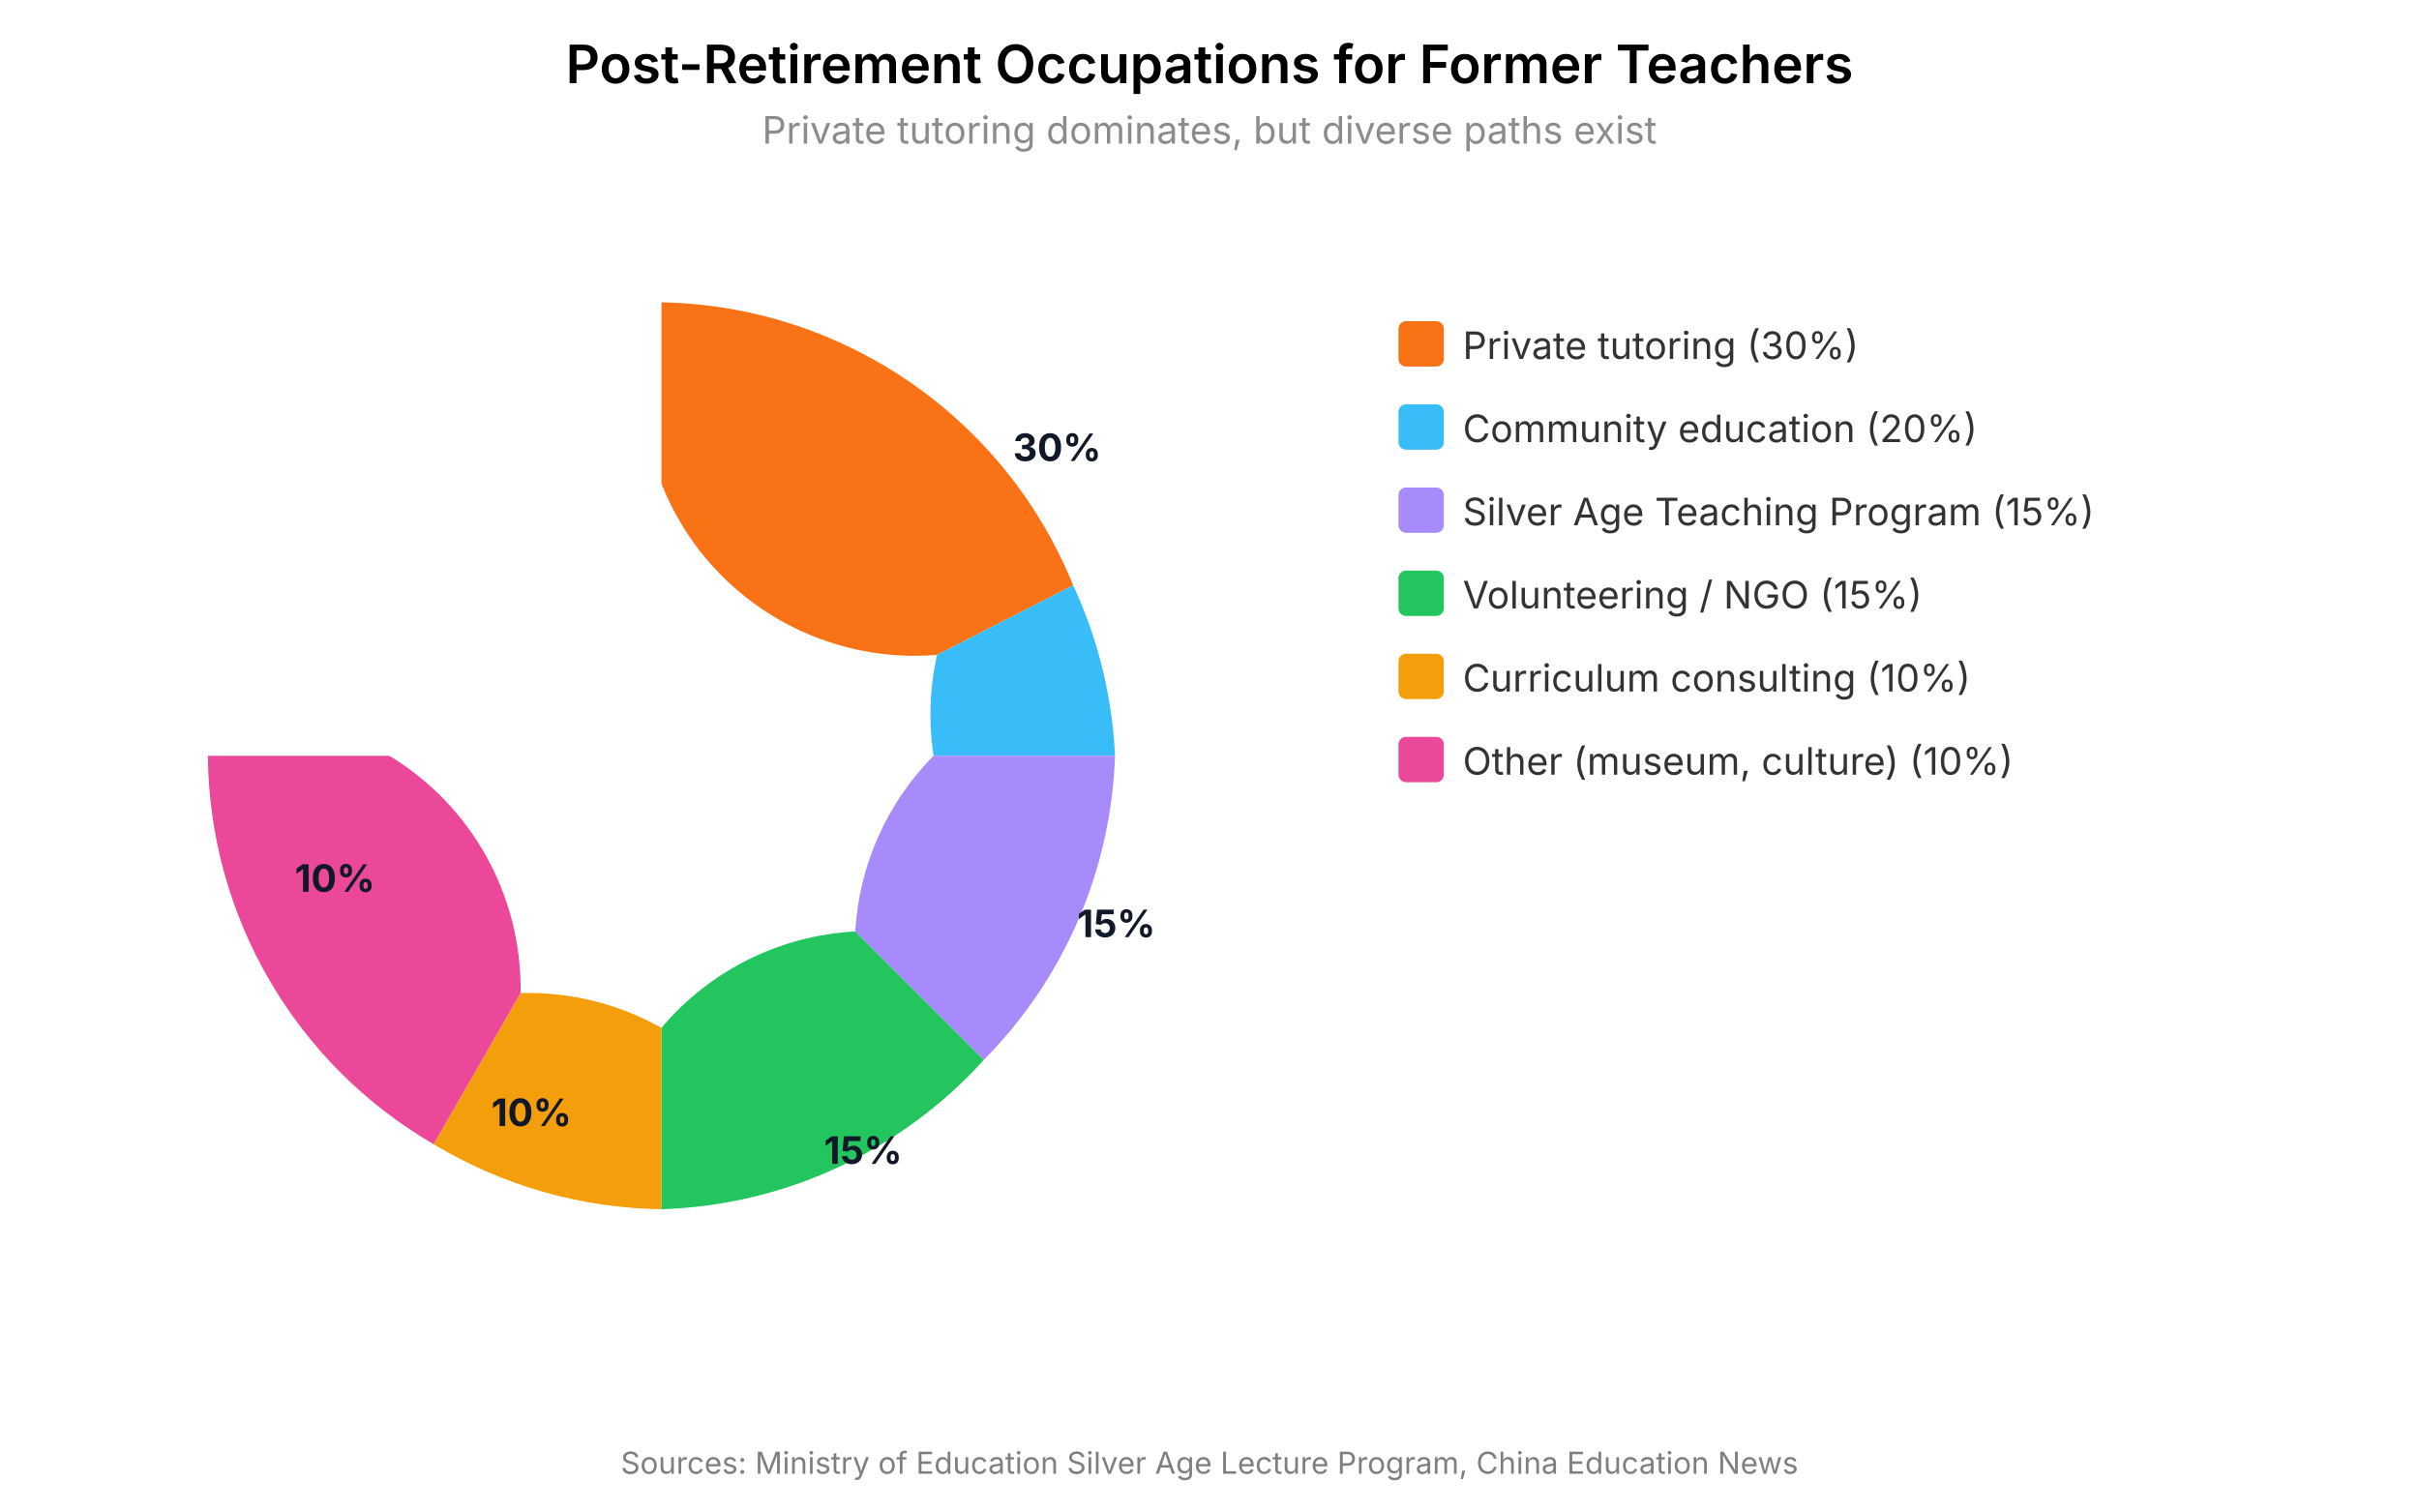
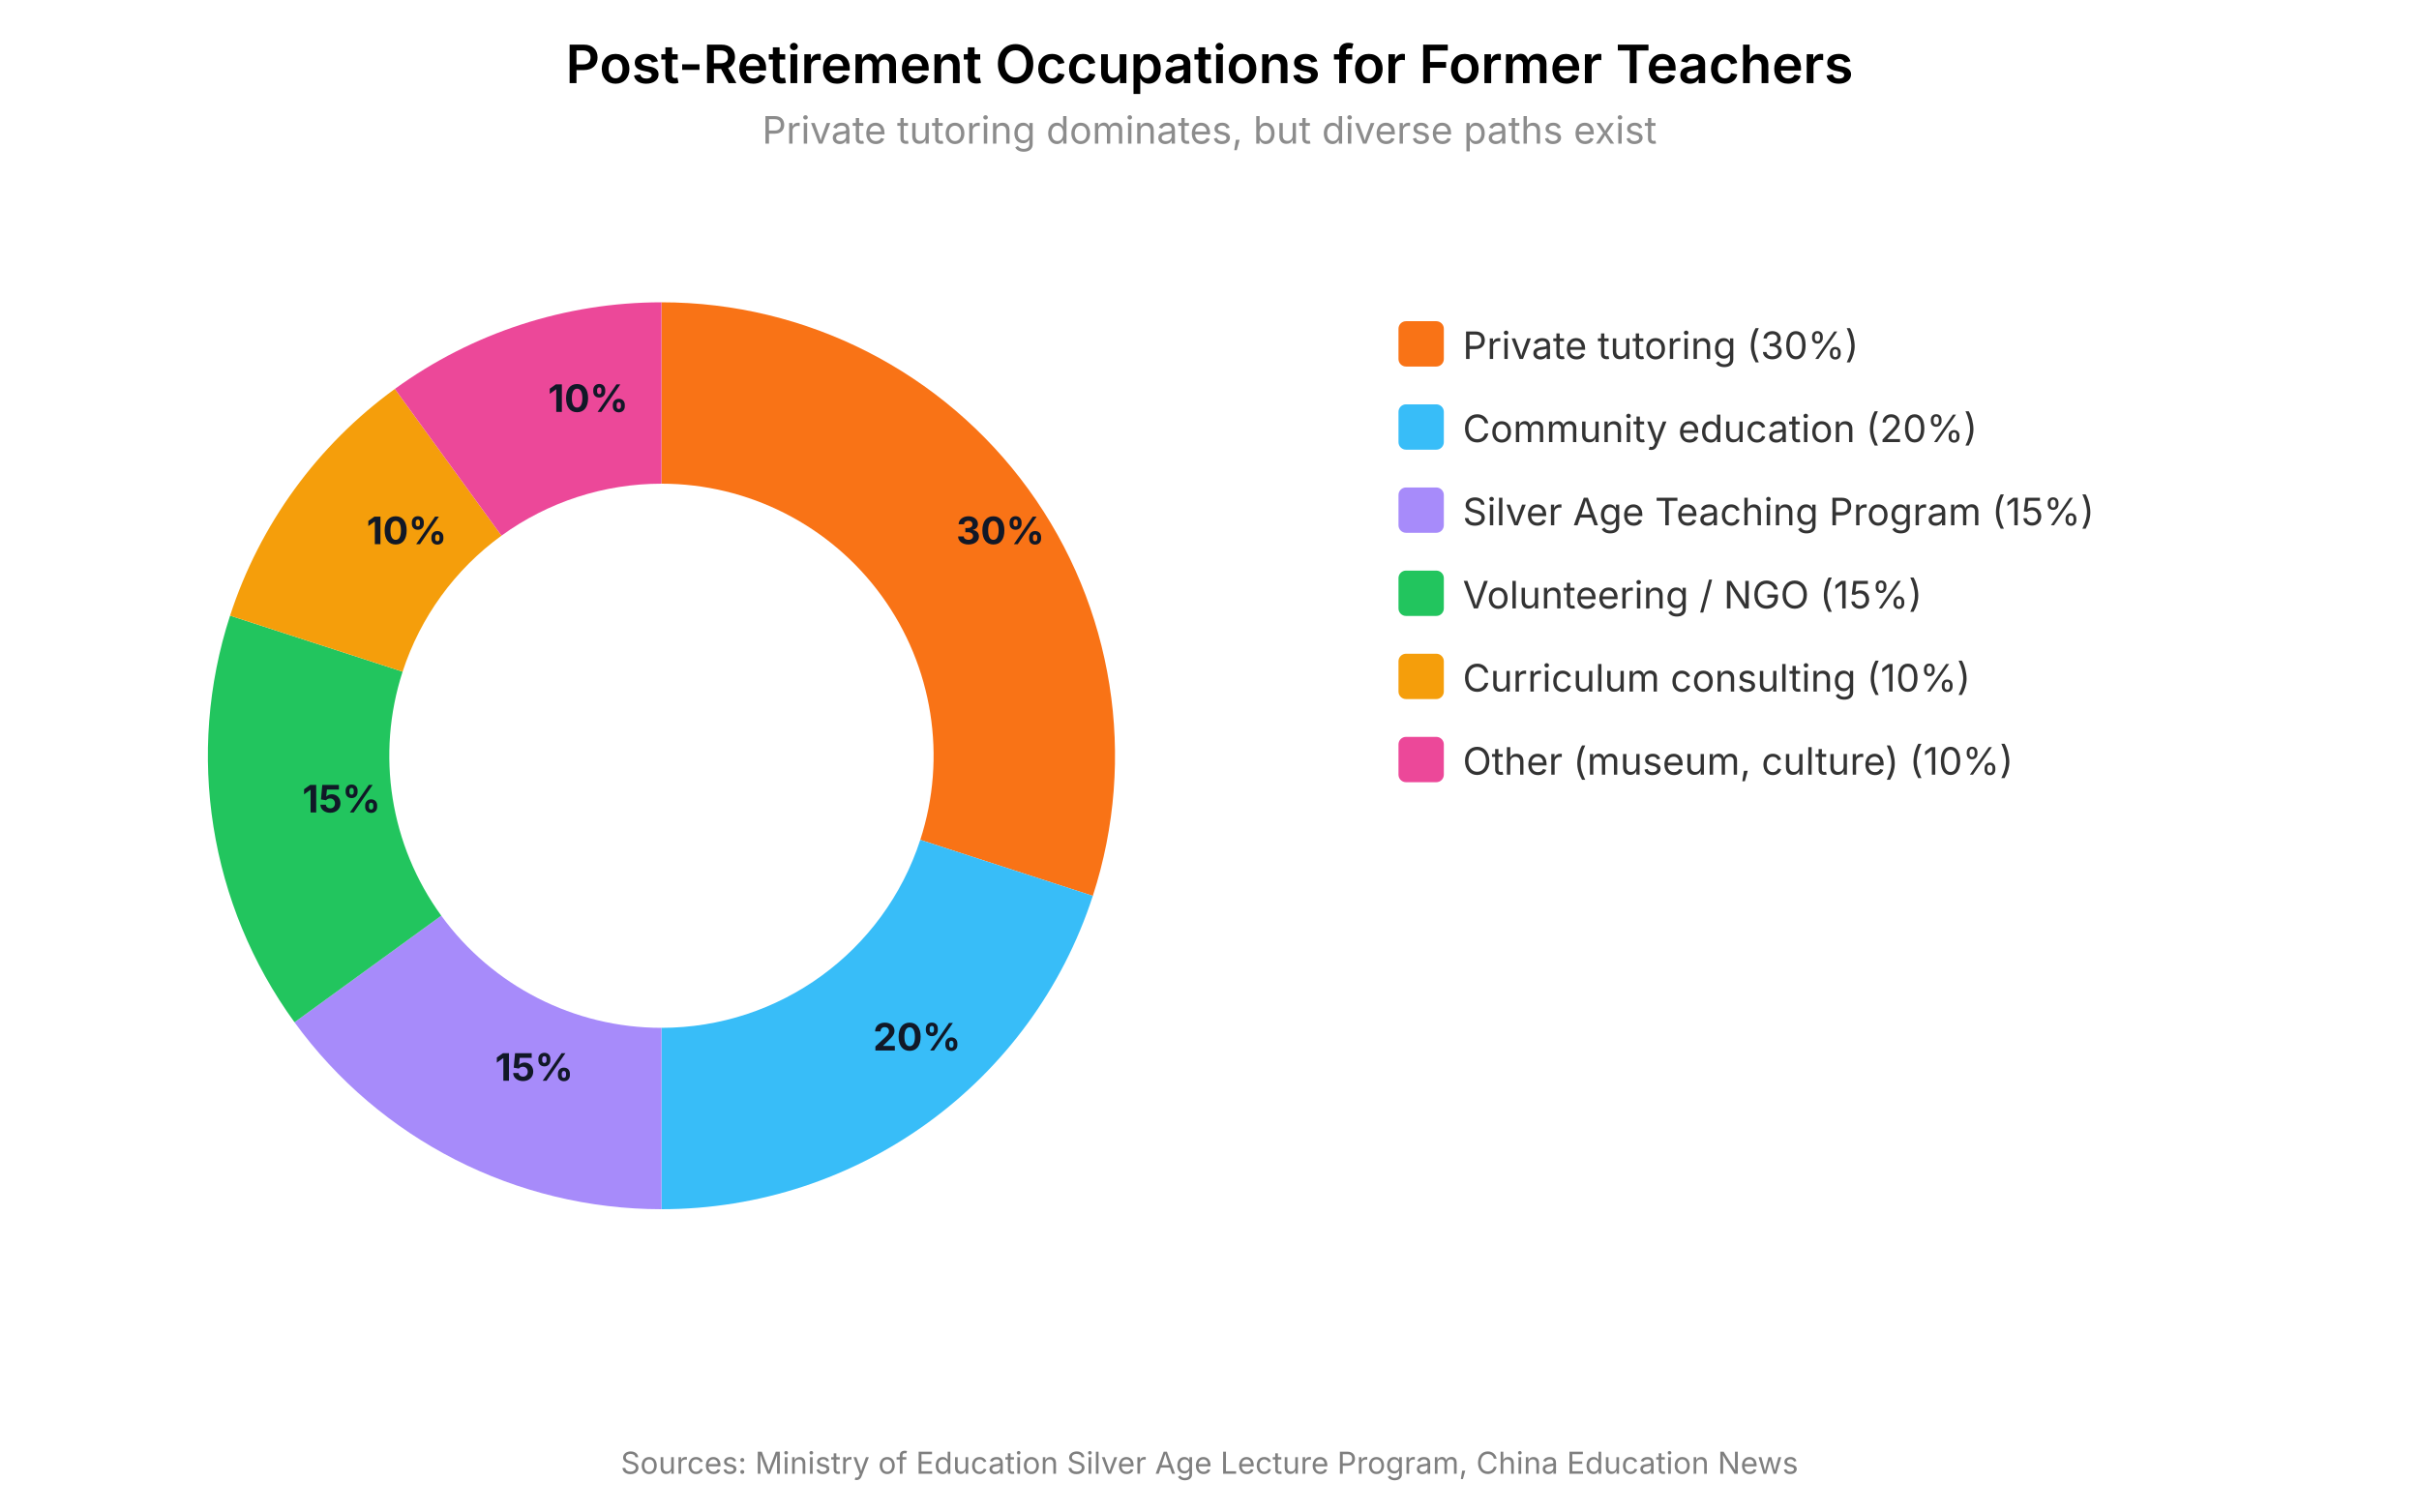
<svg xmlns="http://www.w3.org/2000/svg" viewBox="0 0 640 400" role="img" aria-label="Donut chart showing the distribution of post-retirement occupations for former teachers in China. Private tutoring accounts for 30%, community education 20%, Silver Age Teaching Program for rural schools 15%, volunteering and NGO education 15%, curriculum consulting and textbook writing 10%, and other roles such as museum guiding and cultural education 10%.">
  <style>
    text { font-family: 'Inter', system-ui, sans-serif; }
    .title { font-size: 14px; font-weight: 600; fill: currentColor; }
    .subtitle { font-size: 10px; fill: currentColor; opacity: 0.45; }
    .pct-label { font-size: 10px; font-weight: 700; fill: #111827; }
    .legend-text { font-size: 10px; fill: currentColor; opacity: 0.8; }
    .source { font-size: 8px; fill: currentColor; opacity: 0.5; }
  </style>
  <text x="320" y="22" text-anchor="middle" class="title">Post-Retirement Occupations for Former Teachers</text>
  <text x="320" y="38" text-anchor="middle" class="subtitle">Private tutoring dominates, but diverse paths exist</text>
-   <path d="M 175 80 A 120 120 0 0 1 283.93 154.9 L 247.93 173.3 A 72 72 0 0 1 175 128 Z" fill="#f97316" />
-   <text x="268" y="122" class="pct-label">30%</text>
-   <path d="M 283.93 154.9 A 120 120 0 0 1 295 200 L 247 200 A 72 72 0 0 1 247.93 173.3 Z" fill="#38bdf8" />
-   <path d="M 295 200 A 120 120 0 0 1 260.27 280.5 L 226.27 246.5 A 72 72 0 0 1 247 200 Z" fill="#a78bfa" />
-   <text x="285" y="248" class="pct-label">15%</text>
-   <path d="M 260.27 280.5 A 120 120 0 0 1 175 320 L 175 272 A 72 72 0 0 1 226.27 246.5 Z" fill="#22c55e" />
-   <text x="218" y="308" class="pct-label">15%</text>
-   <path d="M 175 320 A 120 120 0 0 1 114.73 302.8 L 137.73 262.8 A 72 72 0 0 1 175 272 Z" fill="#f59e0b" />
-   <text x="130" y="298" class="pct-label">10%</text>
-   <path d="M 114.73 302.8 A 120 120 0 0 1 55 200 L 103 200 A 72 72 0 0 1 137.73 262.8 Z" fill="#ec4899" />
-   <text x="78" y="236" class="pct-label">10%</text>
+   <path d="M 175.00 80.00 A 120 120 0 0 1 289.13 237.08 L 243.48 222.25 A 72 72 0 0 0 175.00 128.00 Z" fill="#f97316" />
+   <text x="253" y="144" class="pct-label">30%</text>
+   <path d="M 289.13 237.08 A 120 120 0 0 1 175.00 320.00 L 175.00 272.00 A 72 72 0 0 0 243.48 222.25 Z" fill="#38bdf8" />
+   <text x="231" y="278" class="pct-label">20%</text>
+   <path d="M 175.00 320.00 A 120 120 0 0 1 77.92 270.53 L 116.75 242.32 A 72 72 0 0 0 175.00 272.00 Z" fill="#a78bfa" />
+   <text x="131" y="286" class="pct-label">15%</text>
+   <path d="M 77.92 270.53 A 120 120 0 0 1 60.87 162.92 L 106.52 177.75 A 72 72 0 0 0 116.75 242.32 Z" fill="#22c55e" />
+   <text x="80" y="215" class="pct-label">15%</text>
+   <path d="M 60.87 162.92 A 120 120 0 0 1 104.47 102.92 L 132.68 141.75 A 72 72 0 0 0 106.52 177.75 Z" fill="#f59e0b" />
+   <text x="97" y="144" class="pct-label">10%</text>
+   <path d="M 104.47 102.92 A 120 120 0 0 1 175.00 80.00 L 175.00 128.00 A 72 72 0 0 0 132.68 141.75 Z" fill="#ec4899" />
+   <text x="145" y="109" class="pct-label">10%</text>
  <rect x="370" y="85" width="12" height="12" rx="2" fill="#f97316" />
  <text x="387" y="95" class="legend-text">Private tutoring (30%)</text>
  <rect x="370" y="107" width="12" height="12" rx="2" fill="#38bdf8" />
  <text x="387" y="117" class="legend-text">Community education (20%)</text>
  <rect x="370" y="129" width="12" height="12" rx="2" fill="#a78bfa" />
  <text x="387" y="139" class="legend-text">Silver Age Teaching Program (15%)</text>
  <rect x="370" y="151" width="12" height="12" rx="2" fill="#22c55e" />
  <text x="387" y="161" class="legend-text">Volunteering / NGO (15%)</text>
  <rect x="370" y="173" width="12" height="12" rx="2" fill="#f59e0b" />
  <text x="387" y="183" class="legend-text">Curriculum consulting (10%)</text>
  <rect x="370" y="195" width="12" height="12" rx="2" fill="#ec4899" />
  <text x="387" y="205" class="legend-text">Other (museum, culture) (10%)</text>
  <text x="320" y="390" text-anchor="middle" class="source">Sources: Ministry of Education Silver Age Lecture Program, China Education News</text>
</svg>
